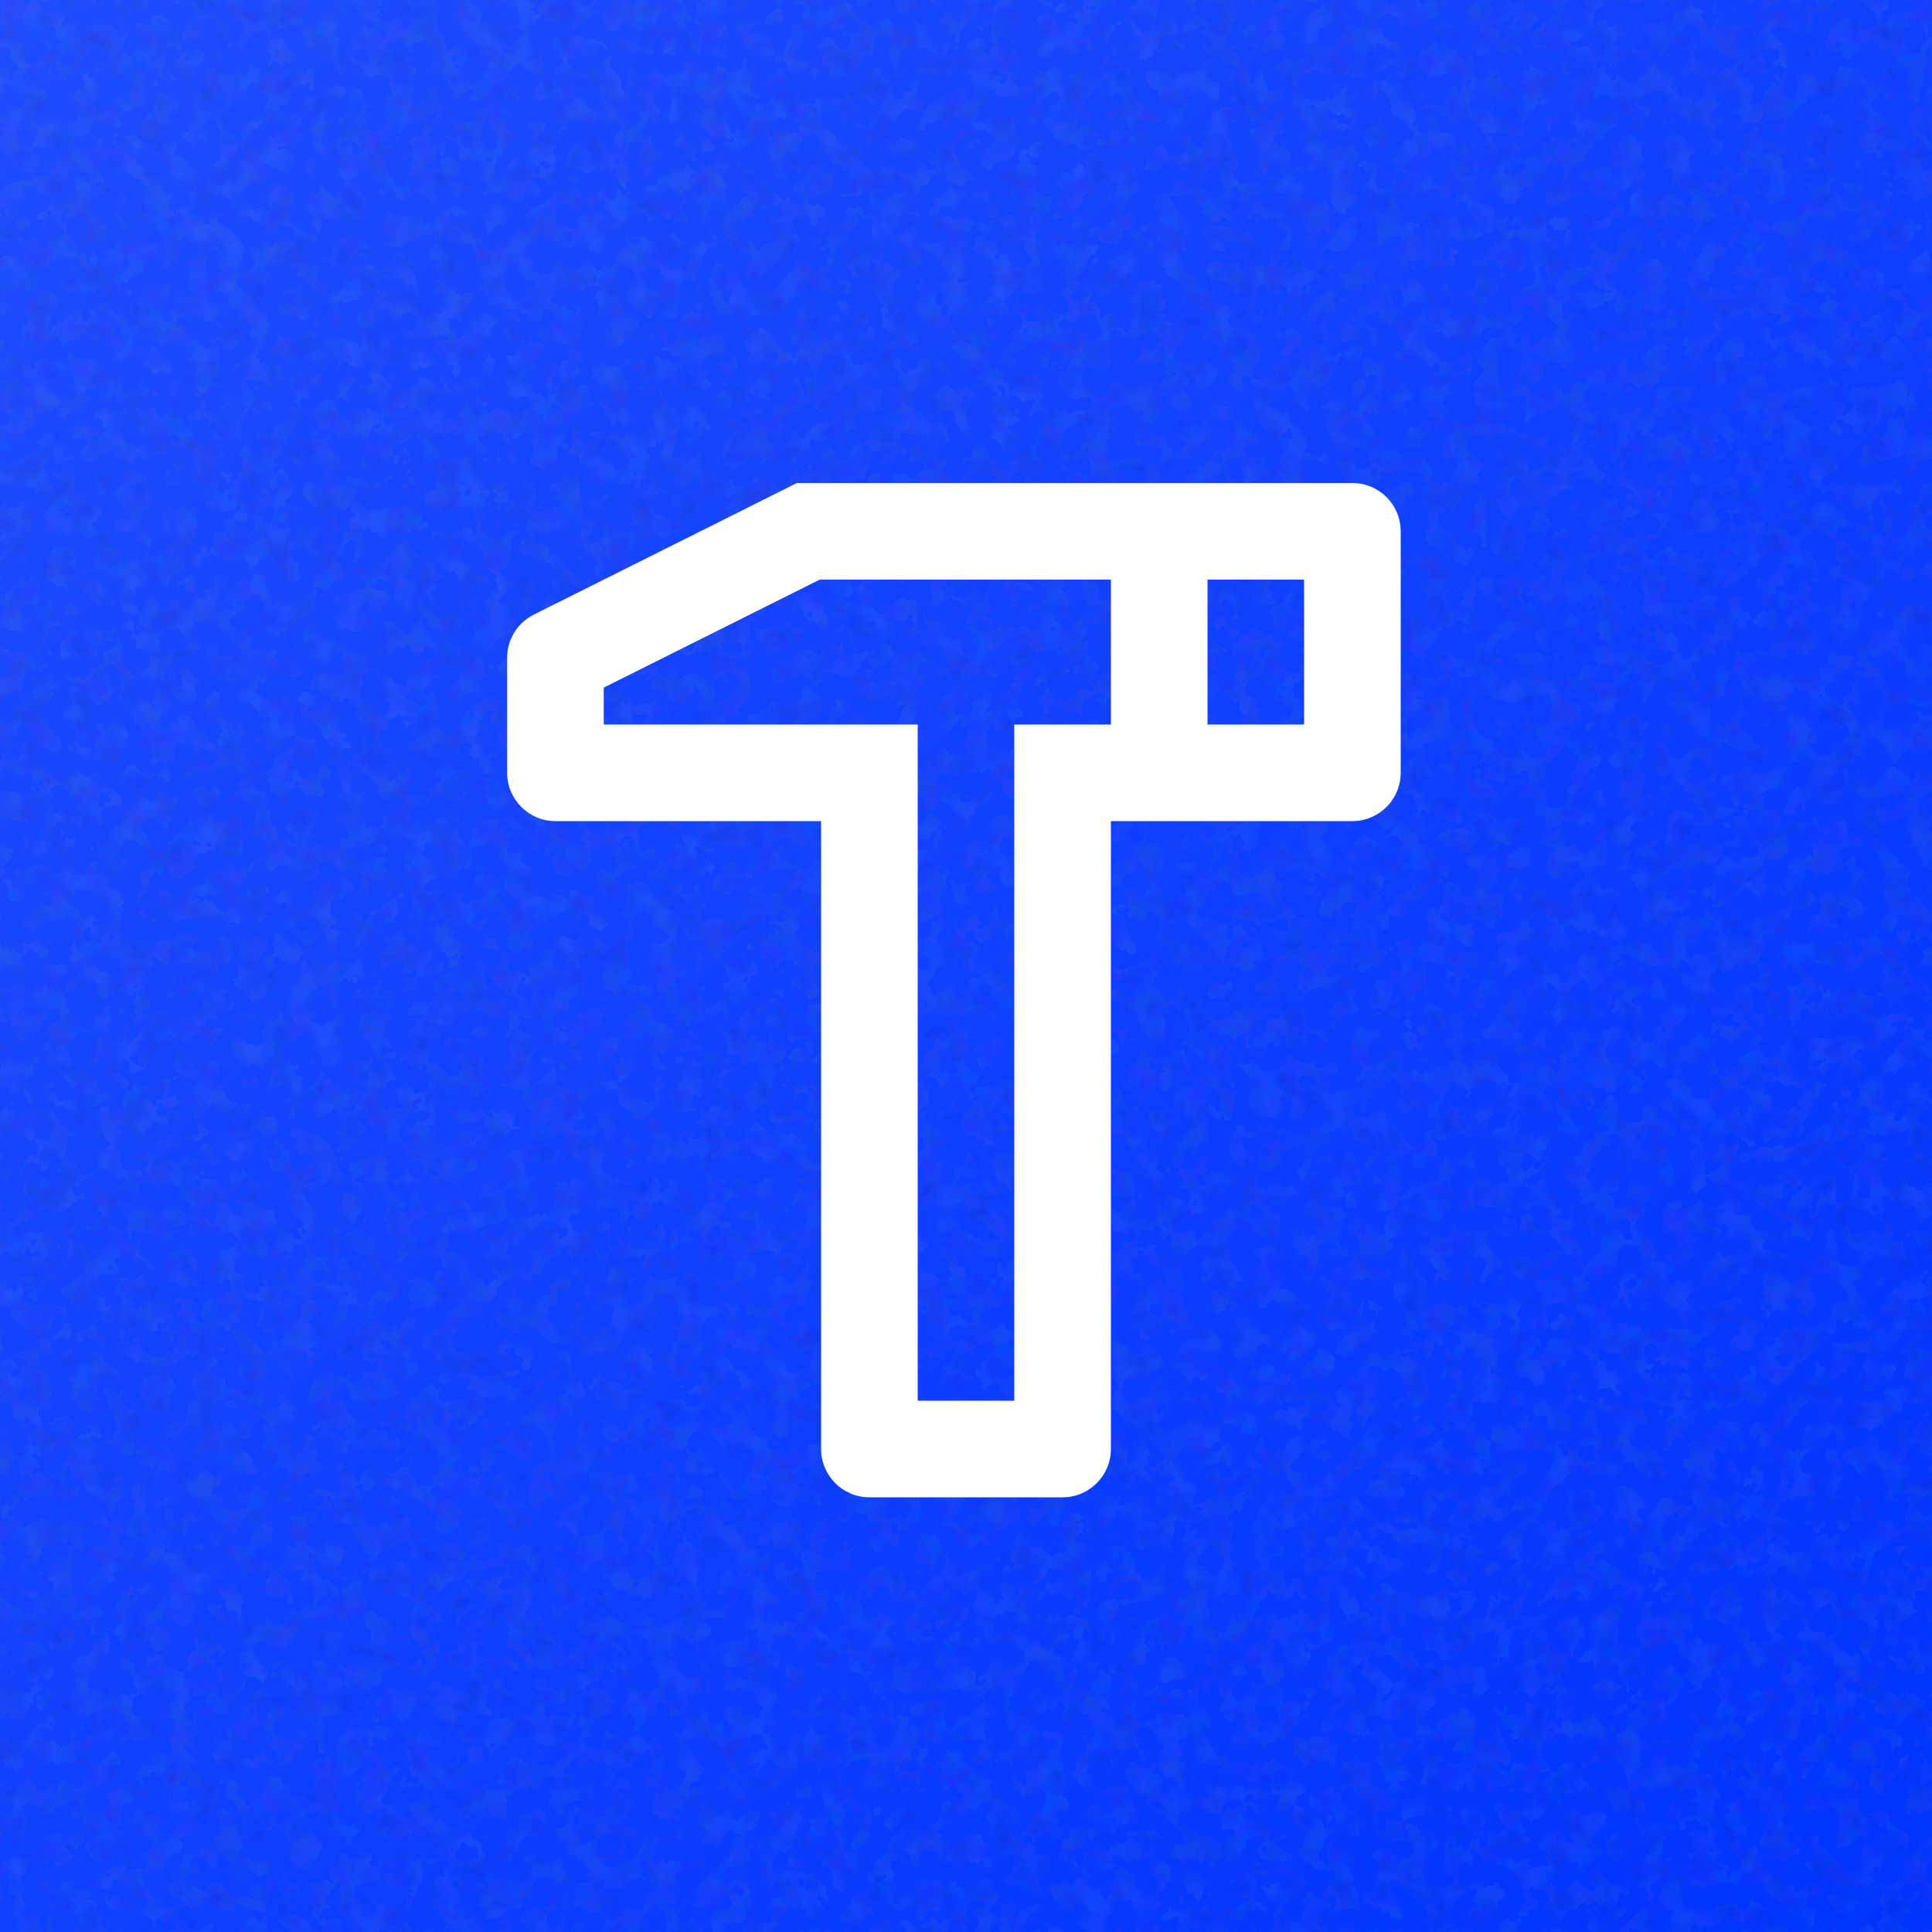
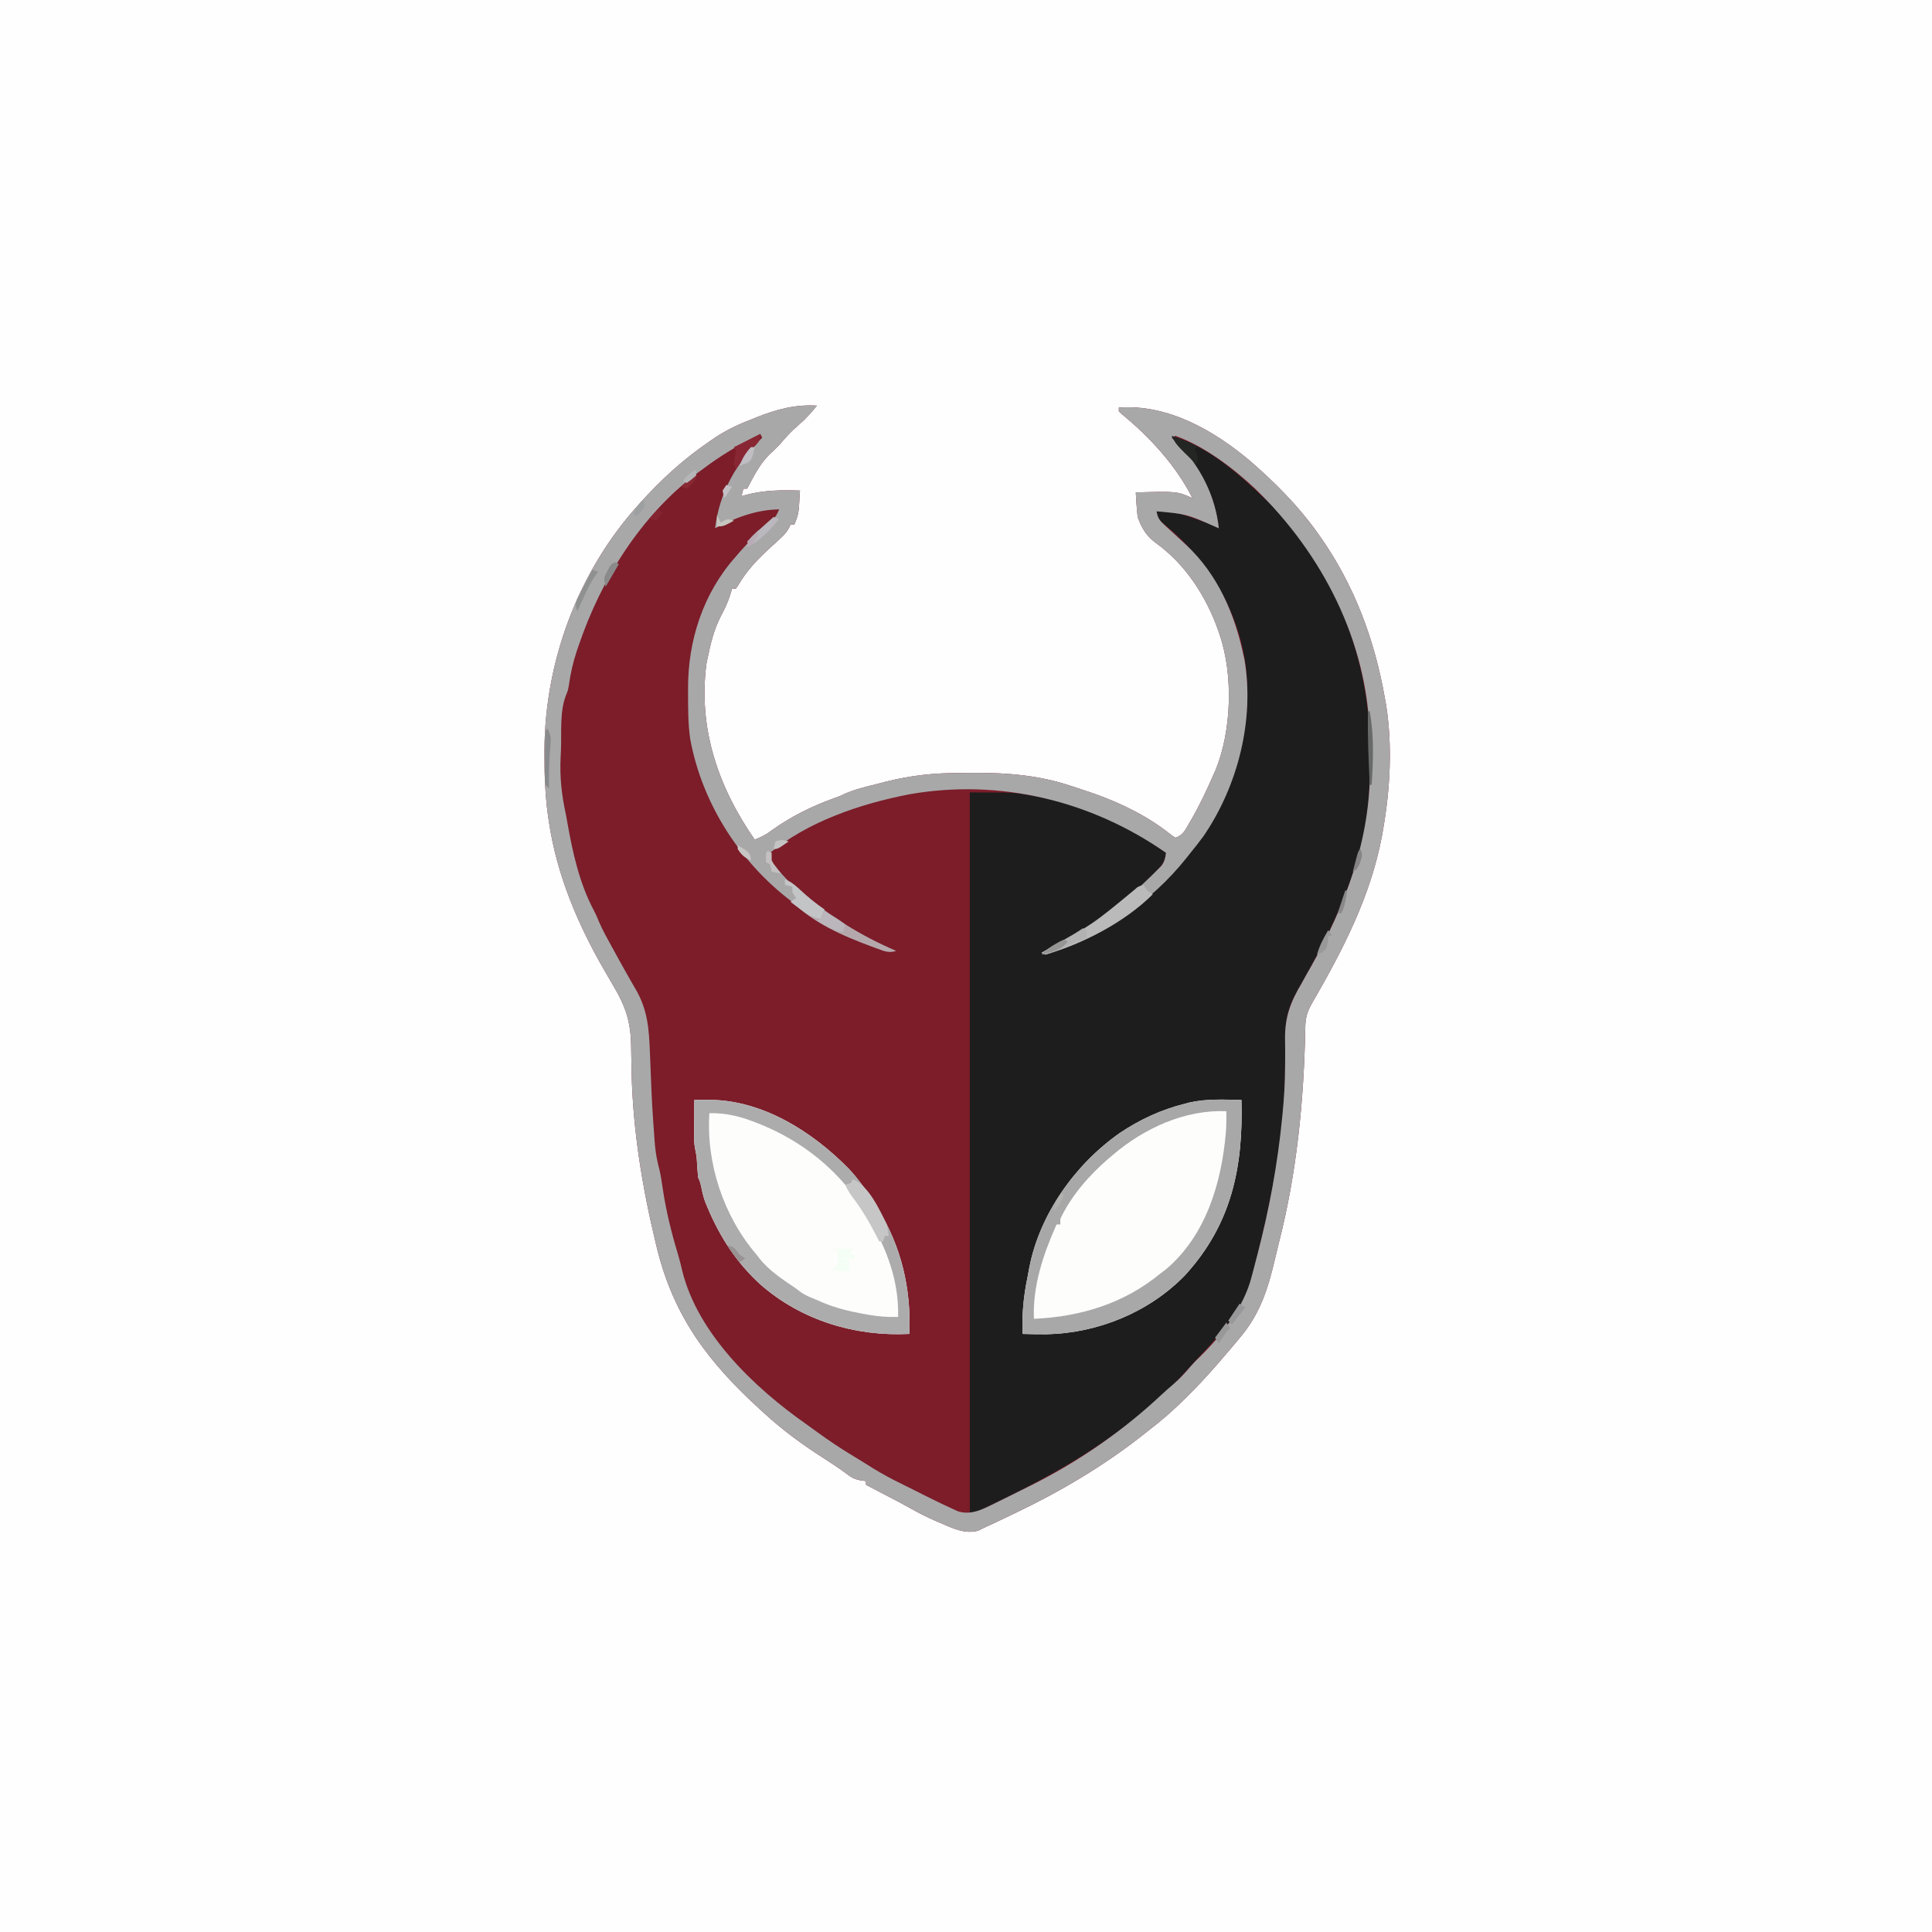
- <svg xmlns="http://www.w3.org/2000/svg" width="40" height="40" viewBox="0 0 40 40" fill="none">
-   <g clip-path="url(#clip0_15255_46435)">
-     <rect width="40" height="40" fill="#0033FF" />
-     <g filter="url(#filter0_n_15255_46435)">
-       <rect width="40" height="40" fill="url(#paint0_linear_15255_46435)" />
-     </g>
-     <path d="M28 10C28.552 10 29 10.448 29 11V16C29 16.552 28.552 17 28 17H23V30C23 30.552 22.552 31 22 31H18C17.448 31 17 30.552 17 30V17H11.5C10.948 17 10.5 16.552 10.5 16V13.618C10.5 13.239 10.714 12.893 11.053 12.724L16.5 10H28ZM23 12H16.972L12.5 14.236V15H19V29H21V15H23V12ZM27 12H25V15H27V12Z" fill="white" />
-   </g>
-   <defs>
-     <filter id="filter0_n_15255_46435" x="0" y="0" width="40" height="40" filterUnits="userSpaceOnUse" color-interpolation-filters="sRGB">
-       <feFlood flood-opacity="0" result="BackgroundImageFix" />
-       <feBlend mode="normal" in="SourceGraphic" in2="BackgroundImageFix" result="shape" />
-       <feTurbulence type="fractalNoise" baseFrequency="2 2" stitchTiles="stitch" numOctaves="3" result="noise" seed="8033" />
-       <feComponentTransfer in="noise" result="coloredNoise1">
-         <feFuncR type="linear" slope="2" intercept="-0.5" />
-         <feFuncG type="linear" slope="2" intercept="-0.5" />
-         <feFuncB type="linear" slope="2" intercept="-0.5" />
-         <feFuncA type="discrete" tableValues="1 1 1 1 1 1 1 1 1 1 1 1 1 1 1 1 1 1 1 1 1 1 1 1 1 1 1 1 1 1 1 1 1 1 1 1 1 1 1 1 1 1 1 1 1 1 1 1 1 1 1 0 0 0 0 0 0 0 0 0 0 0 0 0 0 0 0 0 0 0 0 0 0 0 0 0 0 0 0 0 0 0 0 0 0 0 0 0 0 0 0 0 0 0 0 0 0 0 0 0 " />
-       </feComponentTransfer>
-       <feComposite operator="in" in2="shape" in="coloredNoise1" result="noise1Clipped" />
-       <feComponentTransfer in="noise1Clipped" result="color1">
-         <feFuncA type="table" tableValues="0 0.06" />
-       </feComponentTransfer>
-       <feMerge result="effect1_noise_15255_46435">
-         <feMergeNode in="shape" />
-         <feMergeNode in="color1" />
-       </feMerge>
-     </filter>
-     <linearGradient id="paint0_linear_15255_46435" x1="0" y1="0" x2="40" y2="40" gradientUnits="userSpaceOnUse">
-       <stop stop-color="#1F4CFF" />
-       <stop offset="1" stop-color="#0033FF" />
-     </linearGradient>
-     <clipPath id="clip0_15255_46435">
-       <rect width="40" height="40" fill="white" />
-     </clipPath>
-   </defs>
+ <svg xmlns="http://www.w3.org/2000/svg" version="1.1" width="1024" height="1024">
+   <path d="M0 0 C337.92 0 675.84 0 1024 0 C1024 337.92 1024 675.84 1024 1024 C686.08 1024 348.16 1024 0 1024 C0 686.08 0 348.16 0 0 Z " fill="#FEFEFE" transform="translate(0,0)" />
+   <path d="M0 0 C-3.112 3.812 -6.178 7.257 -9.938 10.438 C-13.392 13.375 -16.31 16.52 -19.223 19.988 C-21.019 22.022 -22.936 23.795 -24.938 25.625 C-30.301 30.852 -33.536 37.441 -37 44 C-37.66 44 -38.32 44 -39 44 C-39.33 45.32 -39.66 46.64 -40 48 C-39.27 47.783 -38.541 47.567 -37.789 47.344 C-28.077 44.754 -18.989 44.697 -9 45 C-9.115 47.063 -9.242 49.125 -9.375 51.188 C-9.445 52.336 -9.514 53.485 -9.586 54.668 C-9.975 57.8 -10.681 60.153 -12 63 C-12.66 63 -13.32 63 -14 63 C-14.253 63.584 -14.506 64.168 -14.766 64.77 C-16.144 67.26 -17.639 68.765 -19.738 70.68 C-20.476 71.362 -21.214 72.044 -21.975 72.746 C-22.746 73.449 -23.518 74.151 -24.312 74.875 C-31.282 81.248 -37.153 87.227 -41.887 95.461 C-42.254 95.969 -42.621 96.477 -43 97 C-43.66 97 -44.32 97 -45 97 C-45.557 98.856 -45.557 98.856 -46.125 100.75 C-47.388 104.598 -49.014 108.002 -50.938 111.562 C-54.637 118.732 -56.368 126.15 -58 134 C-58.193 134.922 -58.387 135.843 -58.586 136.793 C-63.024 171.164 -52.359 202.092 -33 230 C-29.459 228.719 -26.739 227.212 -23.75 224.938 C-13.708 217.769 -2.529 212.224 9.07 208.07 C12.053 207.027 12.053 207.027 15.043 205.59 C20.539 203.206 26.399 201.914 32.188 200.438 C33.343 200.134 34.499 199.83 35.689 199.518 C49.371 195.992 62.038 194.651 76.123 194.684 C78.901 194.687 81.678 194.664 84.455 194.639 C101.211 194.578 117.886 196.016 133.875 201.312 C134.836 201.62 135.796 201.927 136.786 202.243 C139.534 203.135 142.269 204.057 145 205 C145.714 205.246 146.428 205.492 147.163 205.746 C161.627 210.864 176.047 217.984 187.969 227.699 C188.639 228.128 189.309 228.558 190 229 C194.06 227.647 195.137 225.026 197.188 221.5 C197.579 220.836 197.97 220.172 198.374 219.487 C202.762 211.897 206.485 204.026 210 196 C210.423 195.059 210.846 194.118 211.281 193.148 C219.815 172.265 220.692 142.646 213.438 121.375 C213.174 120.599 212.91 119.824 212.638 119.025 C206.318 101.161 195.298 84.034 179.75 72.875 C174.74 69.25 171.988 64.814 170 59 C169.719 56.737 169.513 54.464 169.375 52.188 C169.263 50.445 169.263 50.445 169.148 48.668 C169.099 47.788 169.05 46.907 169 46 C190.814 45.381 190.814 45.381 199 49 C190.336 31.737 176.325 16.566 161.406 4.348 C160.942 3.903 160.478 3.458 160 3 C160 2.34 160 1.68 160 1 C186.207 -0.818 210.459 13.158 229.875 29.562 C242.832 40.841 255.002 53.001 265 67 C265.423 67.59 265.847 68.179 266.283 68.787 C284.627 94.621 295.579 123.93 301 155 C301.228 156.245 301.456 157.49 301.691 158.773 C305.06 180.492 303.832 203.431 300 225 C299.817 226.03 299.635 227.06 299.446 228.122 C293.512 260 278.682 288.572 262.576 316.423 C259.9 321.055 258.882 324.337 258.824 329.668 C258.141 368.08 254.326 406.85 244.735 444.1 C244.029 446.887 243.364 449.68 242.715 452.48 C239.19 467.55 235.029 480.844 225 493 C224.575 493.518 224.151 494.036 223.713 494.57 C220.535 498.432 217.281 502.225 214 506 C213.317 506.797 212.634 507.593 211.93 508.414 C201.006 520.88 189.2 532.952 176 543 C174.716 544.01 173.434 545.022 172.152 546.035 C151.432 562.292 128.752 575.662 105 587 C104.256 587.356 103.513 587.712 102.747 588.079 C93.588 592.455 93.588 592.455 89.717 594.21 C88.297 594.864 86.9 595.57 85.512 596.289 C78.526 598.266 71.874 595.021 65.562 592.25 C64.768 591.915 63.973 591.58 63.154 591.234 C58.393 589.189 53.867 586.89 49.364 584.33 C44.945 581.844 40.433 579.531 35.938 577.188 C34.496 576.434 34.496 576.434 33.025 575.666 C30.684 574.443 28.342 573.221 26 572 C26 571.34 26 570.68 26 570 C25.099 569.894 24.198 569.789 23.27 569.68 C19.902 568.98 18.38 568.183 15.688 566.125 C11.837 563.289 7.924 560.642 3.888 558.083 C-7.45 550.894 -18.083 543.071 -28 534 C-28.479 533.564 -28.959 533.129 -29.453 532.68 C-57.239 507.402 -75.869 483.216 -84.875 446.25 C-85.041 445.568 -85.208 444.886 -85.379 444.184 C-92.474 414.787 -97.541 384.263 -98.223 354.008 C-98.242 353.203 -98.261 352.399 -98.28 351.57 C-98.373 347.536 -98.447 343.504 -98.484 339.469 C-98.653 326.885 -101.27 318.673 -107.688 307.875 C-108.773 306.006 -109.858 304.136 -110.941 302.266 C-111.468 301.361 -111.994 300.457 -112.536 299.525 C-126.638 275.205 -137.79 248.918 -142 221 C-142.178 219.823 -142.355 218.645 -142.538 217.432 C-143.99 206.855 -144.444 196.421 -144.438 185.75 C-144.438 184.879 -144.438 184.008 -144.438 183.111 C-144.292 135.832 -126.79 88.356 -95 53 C-94.219 52.131 -94.219 52.131 -93.422 51.244 C-82.293 38.925 -70.718 28.351 -57 19 C-56.037 18.336 -55.074 17.672 -54.082 16.988 C-47.695 12.739 -41.159 9.724 -34 7 C-32.989 6.588 -32.989 6.588 -31.957 6.168 C-21.443 1.976 -11.378 -0.75 0 0 Z " fill="#7C1D29" transform="translate(433,215)" />
+   <path d="M0 0 C19.073 5.562 34.92 19.597 49 33 C49.757 33.692 50.513 34.384 51.293 35.098 C84.138 66.148 103.498 114.561 104.921 159.146 C105.554 181.974 105.059 204.072 98 226 C97.596 227.27 97.596 227.27 97.184 228.565 C91.127 247.348 83.124 264.53 73.513 281.739 C72.541 283.483 71.583 285.235 70.637 286.994 C69.421 289.228 68.167 291.414 66.877 293.604 C61.496 303.065 59.923 310.794 60.141 321.618 C60.222 325.77 60.162 329.922 60.125 334.074 C60.119 335.33 60.119 335.33 60.112 336.611 C59.883 367.416 54.261 398.161 47 428 C46.543 429.892 46.543 429.892 46.077 431.822 C45.131 435.704 44.132 439.571 43.125 443.438 C42.834 444.615 42.543 445.793 42.243 447.007 C37.551 464.431 24.441 477.547 12.42 490.462 C10.979 492.023 9.556 493.598 8.137 495.18 C3.044 500.843 -2.15 506.111 -8 511 C-9.005 511.887 -10.007 512.777 -11.008 513.668 C-34.917 534.821 -62.891 550.76 -91.5 564.625 C-92.482 565.102 -92.482 565.102 -93.485 565.589 C-95.352 566.494 -97.222 567.393 -99.094 568.289 C-100.184 568.812 -101.274 569.335 -102.396 569.874 C-105 571 -105 571 -107 571 C-107 444.94 -107 318.88 -107 189 C-83.473 189 -83.473 189 -75.5 190.438 C-74.519 190.611 -73.538 190.784 -72.528 190.963 C-46.83 195.879 -24.173 205.76 -3 221 C-3.511 225.245 -4.697 227.209 -7.691 230.223 C-8.463 231.003 -9.235 231.782 -10.03 232.586 C-10.865 233.403 -11.701 234.22 -12.562 235.062 C-13.422 235.909 -14.282 236.756 -15.168 237.629 C-27.177 249.264 -40.387 258.194 -54.745 266.667 C-58.843 269.09 -62.92 271.548 -67 274 C-24.414 257.286 10.217 231.966 29.215 189.215 C40.493 162.959 44.088 130.432 35 103 C34.687 102.042 34.687 102.042 34.367 101.065 C26.786 78.731 12.856 60.273 -5.504 45.57 C-7.236 43.753 -7.613 42.45 -8 40 C-1.09 39.562 4.266 41.077 10.75 43.375 C12.148 43.851 12.148 43.851 13.574 44.336 C17.517 45.694 21.299 47.065 25 49 C22.853 30.93 14.673 16.238 2.16 3.301 C0 1 0 1 0 0 Z " fill="#1E1D1D" transform="translate(621,231)" />
+   <path d="M0 0 C-3.112 3.812 -6.178 7.257 -9.938 10.438 C-13.392 13.375 -16.31 16.52 -19.223 19.988 C-21.019 22.022 -22.936 23.795 -24.938 25.625 C-30.301 30.852 -33.536 37.441 -37 44 C-37.66 44 -38.32 44 -39 44 C-39.33 45.32 -39.66 46.64 -40 48 C-39.27 47.783 -38.541 47.567 -37.789 47.344 C-28.077 44.754 -18.989 44.697 -9 45 C-9.115 47.063 -9.242 49.125 -9.375 51.188 C-9.445 52.336 -9.514 53.485 -9.586 54.668 C-9.975 57.8 -10.681 60.153 -12 63 C-12.66 63 -13.32 63 -14 63 C-14.253 63.584 -14.506 64.168 -14.766 64.77 C-16.144 67.26 -17.639 68.765 -19.738 70.68 C-20.476 71.362 -21.214 72.044 -21.975 72.746 C-22.746 73.449 -23.518 74.151 -24.312 74.875 C-31.282 81.248 -37.153 87.227 -41.887 95.461 C-42.254 95.969 -42.621 96.477 -43 97 C-43.66 97 -44.32 97 -45 97 C-45.557 98.856 -45.557 98.856 -46.125 100.75 C-47.388 104.598 -49.014 108.002 -50.938 111.562 C-54.637 118.732 -56.368 126.15 -58 134 C-58.193 134.922 -58.387 135.843 -58.586 136.793 C-63.024 171.164 -52.359 202.092 -33 230 C-29.459 228.719 -26.739 227.212 -23.75 224.938 C-13.708 217.769 -2.529 212.224 9.07 208.07 C12.053 207.027 12.053 207.027 15.043 205.59 C20.539 203.206 26.399 201.914 32.188 200.438 C33.343 200.134 34.499 199.83 35.689 199.518 C49.371 195.992 62.038 194.651 76.123 194.684 C78.901 194.687 81.678 194.664 84.455 194.639 C101.211 194.578 117.886 196.016 133.875 201.312 C134.836 201.62 135.796 201.927 136.786 202.243 C139.534 203.135 142.269 204.057 145 205 C145.714 205.246 146.428 205.492 147.163 205.746 C161.627 210.864 176.047 217.984 187.969 227.699 C188.639 228.128 189.309 228.558 190 229 C194.06 227.647 195.137 225.026 197.188 221.5 C197.579 220.836 197.97 220.172 198.374 219.487 C202.762 211.897 206.485 204.026 210 196 C210.423 195.059 210.846 194.118 211.281 193.148 C219.815 172.265 220.692 142.646 213.438 121.375 C213.174 120.599 212.91 119.824 212.638 119.025 C206.318 101.161 195.298 84.034 179.75 72.875 C174.74 69.25 171.988 64.814 170 59 C169.719 56.737 169.513 54.464 169.375 52.188 C169.263 50.445 169.263 50.445 169.148 48.668 C169.099 47.788 169.05 46.907 169 46 C190.814 45.381 190.814 45.381 199 49 C190.336 31.737 176.325 16.566 161.406 4.348 C160.942 3.903 160.478 3.458 160 3 C160 2.34 160 1.68 160 1 C186.207 -0.818 210.459 13.158 229.875 29.562 C242.832 40.841 255.002 53.001 265 67 C265.423 67.59 265.847 68.179 266.283 68.787 C284.627 94.621 295.579 123.93 301 155 C301.228 156.245 301.456 157.49 301.691 158.773 C305.06 180.492 303.832 203.431 300 225 C299.817 226.03 299.635 227.06 299.446 228.122 C293.512 260 278.682 288.572 262.576 316.423 C259.9 321.055 258.882 324.337 258.824 329.668 C258.141 368.08 254.326 406.85 244.735 444.1 C244.029 446.887 243.364 449.68 242.715 452.48 C239.19 467.55 235.029 480.844 225 493 C224.575 493.518 224.151 494.036 223.713 494.57 C220.535 498.432 217.281 502.225 214 506 C213.317 506.797 212.634 507.593 211.93 508.414 C201.006 520.88 189.2 532.952 176 543 C174.716 544.01 173.434 545.022 172.152 546.035 C151.432 562.292 128.752 575.662 105 587 C104.256 587.356 103.513 587.712 102.747 588.079 C93.588 592.455 93.588 592.455 89.717 594.21 C88.297 594.864 86.9 595.57 85.512 596.289 C78.526 598.266 71.874 595.021 65.562 592.25 C64.768 591.915 63.973 591.58 63.154 591.234 C58.393 589.189 53.867 586.89 49.364 584.33 C44.945 581.844 40.433 579.531 35.938 577.188 C34.496 576.434 34.496 576.434 33.025 575.666 C30.684 574.443 28.342 573.221 26 572 C26 571.34 26 570.68 26 570 C25.099 569.894 24.198 569.789 23.27 569.68 C19.902 568.98 18.38 568.183 15.688 566.125 C11.837 563.289 7.924 560.642 3.888 558.083 C-7.45 550.894 -18.083 543.071 -28 534 C-28.479 533.564 -28.959 533.129 -29.453 532.68 C-57.239 507.402 -75.869 483.216 -84.875 446.25 C-85.041 445.568 -85.208 444.886 -85.379 444.184 C-92.474 414.787 -97.541 384.263 -98.223 354.008 C-98.242 353.203 -98.261 352.399 -98.28 351.57 C-98.373 347.536 -98.447 343.504 -98.484 339.469 C-98.653 326.885 -101.27 318.673 -107.688 307.875 C-108.773 306.006 -109.858 304.136 -110.941 302.266 C-111.468 301.361 -111.994 300.457 -112.536 299.525 C-126.638 275.205 -137.79 248.918 -142 221 C-142.178 219.823 -142.355 218.645 -142.538 217.432 C-143.99 206.855 -144.444 196.421 -144.438 185.75 C-144.438 184.879 -144.438 184.008 -144.438 183.111 C-144.292 135.832 -126.79 88.356 -95 53 C-94.219 52.131 -94.219 52.131 -93.422 51.244 C-82.293 38.925 -70.718 28.351 -57 19 C-56.037 18.336 -55.074 17.672 -54.082 16.988 C-47.695 12.739 -41.159 9.724 -34 7 C-32.989 6.588 -32.989 6.588 -31.957 6.168 C-21.443 1.976 -11.378 -0.75 0 0 Z M-30 15 C-41.042 20.535 -51.173 26.516 -61 34 C-61.811 34.587 -62.622 35.173 -63.457 35.777 C-93.42 58.288 -114.389 92.075 -126.312 127.188 C-126.65 128.173 -126.988 129.158 -127.336 130.174 C-129.313 136.181 -130.644 142.034 -131.497 148.302 C-132 151 -132 151 -133.02 153.517 C-136.38 162.027 -135.334 173.003 -135.667 182.125 C-135.722 183.535 -135.784 184.944 -135.854 186.353 C-136.379 197.028 -135.296 206.578 -133 217 C-132.72 218.51 -132.448 220.021 -132.191 221.535 C-129.384 237.282 -125.806 253.349 -118.246 267.551 C-117 270 -117 270 -115.699 273.141 C-113.608 278.088 -110.967 282.739 -108.375 287.438 C-107.581 288.887 -107.581 288.887 -106.772 290.366 C-104.319 294.834 -101.847 299.29 -99.316 303.715 C-98.912 304.424 -98.507 305.133 -98.09 305.864 C-97.351 307.154 -96.606 308.441 -95.855 309.724 C-89.674 320.489 -89.002 330.634 -88.535 342.828 C-88.458 344.689 -88.38 346.55 -88.303 348.411 C-88.264 349.367 -88.225 350.322 -88.184 351.306 C-87.408 370.797 -87.408 370.797 -86 390.25 C-85.929 391.061 -85.858 391.872 -85.785 392.708 C-85.371 396.878 -84.6 400.773 -83.518 404.833 C-82.702 408.246 -82.23 411.703 -81.707 415.171 C-79.908 427.049 -77.152 438.329 -73.649 449.806 C-72.786 452.722 -72.071 455.665 -71.375 458.625 C-63.185 491.855 -33.208 520.504 -5.888 539.672 C-4.007 540.995 -2.154 542.349 -0.305 543.715 C6.202 548.491 12.862 552.898 19.781 557.062 C23.069 559.042 26.314 561.083 29.562 563.125 C34.521 566.173 39.542 568.899 44.777 571.438 C47.138 572.582 49.48 573.746 51.816 574.938 C55.859 576.997 59.92 579.016 64 581 C64.649 581.316 65.298 581.632 65.966 581.958 C67.822 582.848 69.689 583.71 71.562 584.562 C72.636 585.059 73.71 585.555 74.816 586.066 C80.872 587.842 85.899 585.865 91.395 583.191 C91.979 582.91 92.564 582.628 93.166 582.337 C95.054 581.423 96.933 580.494 98.812 579.562 C100.129 578.916 101.446 578.269 102.763 577.622 C106.52 575.769 110.262 573.889 114 572 C115.324 571.332 115.324 571.332 116.674 570.65 C140.336 558.528 162.951 542.674 182.316 524.496 C184.603 522.369 186.93 520.329 189.312 518.312 C192.635 515.436 195.465 512.297 198.301 508.945 C199.875 507.144 201.513 505.517 203.25 503.875 C214.804 492.503 226.212 477.725 230.305 461.98 C230.509 461.213 230.714 460.445 230.924 459.654 C231.583 457.167 232.23 454.678 232.875 452.188 C233.097 451.338 233.319 450.489 233.547 449.613 C239.769 425.749 244.152 402.006 246.562 377.438 C246.63 376.773 246.697 376.109 246.766 375.425 C247.608 366.952 248.095 358.551 248.133 350.035 C248.14 349.198 248.147 348.362 248.154 347.5 C248.185 343.428 248.176 339.365 248.094 335.295 C248.028 323.746 251.147 315.848 257 306 C257.863 304.437 258.724 302.874 259.582 301.309 C260.324 300.018 261.068 298.727 261.812 297.438 C280.215 264.647 293.287 230.009 293.125 192.062 C293.12 190.874 293.115 189.685 293.11 188.461 C293.087 184.973 293.048 181.487 293 178 C292.981 176.625 292.981 176.625 292.962 175.223 C292.006 125.209 267.828 78.418 232.309 44.062 C220.648 33.09 205.177 21.374 190 16 C189.34 16.33 188.68 16.66 188 17 C188.969 17.887 189.939 18.774 190.938 19.688 C203.115 31.939 211.194 47.841 213 65 C212.285 64.685 211.569 64.371 210.832 64.047 C195.948 57.475 195.948 57.475 180 56 C180.568 59.619 181.844 61.146 184.535 63.574 C185.258 64.237 185.981 64.9 186.727 65.582 C187.883 66.624 187.883 66.624 189.062 67.688 C190.629 69.136 192.192 70.586 193.754 72.039 C194.87 73.076 194.87 73.076 196.008 74.134 C212.369 89.463 221.416 110.386 226 132 C226.176 132.764 226.352 133.528 226.533 134.315 C232.121 166.421 222.995 201.926 204.676 228.469 C202.524 231.382 200.297 234.2 198 237 C197.259 237.942 196.518 238.885 195.754 239.855 C177.409 262.906 150.755 281.481 122 289 C122.981 288.466 123.962 287.933 124.973 287.383 C143.811 277.029 160.945 265.214 176.312 250.125 C177.061 249.399 177.809 248.673 178.58 247.926 C179.271 247.231 179.963 246.536 180.676 245.82 C181.294 245.204 181.912 244.588 182.548 243.954 C184.259 241.651 184.636 239.818 185 237 C145.359 209.361 96.891 197.528 48.828 206.02 C22.76 211.112 -5.4 220.566 -26 238 C-23.827 242.756 -20.524 246.192 -17 250 C-16.008 251.073 -16.008 251.073 -14.996 252.168 C0.199 267.978 19.511 279.328 39 289 C21.824 283.325 5.822 276.475 -9 266 C-9.827 265.416 -9.827 265.416 -10.671 264.821 C-39.531 244.162 -60.801 211.71 -67.178 176.615 C-68.361 168.506 -68.292 160.302 -68.312 152.125 C-68.316 151.411 -68.32 150.698 -68.324 149.963 C-68.392 124.383 -60.261 99.272 -43 80 C-42.326 79.207 -41.652 78.414 -40.957 77.598 C-36.085 71.98 -30.823 66.934 -25.253 62.022 C-21.892 59.03 -21.892 59.03 -20 55 C-31.969 55.052 -43.499 59.494 -54 65 C-51.594 45.927 -42.916 30.374 -29 17 C-29.495 16.01 -29.495 16.01 -30 15 Z " fill="#A8A8A9" transform="translate(433,215)" />
+   <path d="M0 0 C0.962 35.542 -5.137 65.833 -30 93 C-49.054 112.548 -76.017 123.567 -103.223 124.184 C-107.485 124.215 -111.74 124.137 -116 124 C-116.408 113.624 -115.514 104.109 -113.401 93.959 C-113.044 92.213 -112.726 90.458 -112.414 88.703 C-106.864 60.306 -87.999 33.988 -64.496 17.521 C-53.867 10.386 -42.438 5.089 -30 2 C-29.148 1.776 -28.296 1.551 -27.418 1.32 C-18.424 -0.697 -9.159 -0.171 0 0 Z " fill="#FDFDFC" transform="translate(658,583)" />
+   <path d="M0 0 C1.885 -0.015 3.771 -0.026 5.656 -0.035 C7.231 -0.045 7.231 -0.045 8.838 -0.055 C36.729 0.43 62.423 16.845 81.444 36.02 C86.73 41.549 90.937 47.524 95 54 C95.602 54.918 96.204 55.836 96.824 56.781 C109.725 77.422 114.971 99.908 114 124 C85.267 125.482 56.702 116.851 34.952 97.724 C22.306 86.14 13.665 72.801 7 57 C6.647 56.167 6.294 55.335 5.93 54.477 C5.033 52.088 4.442 49.81 3.938 47.312 C3.462 44.976 3.068 43.136 2 41 C1.794 38.878 1.634 36.752 1.5 34.625 C1.29 30.343 1.29 30.343 0.489 26.155 C-0.112 23.506 -0.112 21.075 -0.098 18.359 C-0.094 17.289 -0.091 16.22 -0.088 15.117 C-0.08 14.006 -0.071 12.895 -0.062 11.75 C-0.058 10.623 -0.053 9.497 -0.049 8.336 C-0.037 5.557 -0.021 2.779 0 0 Z " fill="#FDFDFC" transform="translate(368,583)" />
+   <path d="M0 0 C0.962 35.542 -5.137 65.833 -30 93 C-49.054 112.548 -76.017 123.567 -103.223 124.184 C-107.485 124.215 -111.74 124.137 -116 124 C-116.408 113.624 -115.514 104.109 -113.401 93.959 C-113.044 92.213 -112.726 90.458 -112.414 88.703 C-106.864 60.306 -87.999 33.988 -64.496 17.521 C-53.867 10.386 -42.438 5.089 -30 2 C-29.148 1.776 -28.296 1.551 -27.418 1.32 C-18.424 -0.697 -9.159 -0.171 0 0 Z M-68 29 C-68.947 29.802 -69.895 30.604 -70.871 31.43 C-80.951 40.188 -90.229 50.849 -96 63 C-96 63.99 -96 64.98 -96 66 C-96.66 66 -97.32 66 -98 66 C-105.073 81.855 -110.698 98.481 -110 116 C-85.283 114.911 -62.242 107.902 -43 92 C-42.01 91.257 -41.02 90.515 -40 89.75 C-18.835 71.809 -10.597 44.003 -8.297 17.496 C-8.006 13.651 -7.938 9.855 -8 6 C-29.878 4.982 -51.634 15.066 -68 29 Z " fill="#A8A8A9" transform="translate(658,583)" />
+   <path d="M0 0 C1.885 -0.015 3.771 -0.026 5.656 -0.035 C7.231 -0.045 7.231 -0.045 8.838 -0.055 C36.729 0.43 62.423 16.845 81.444 36.02 C86.73 41.549 90.937 47.524 95 54 C95.602 54.918 96.204 55.836 96.824 56.781 C109.725 77.422 114.971 99.908 114 124 C85.267 125.482 56.702 116.851 34.952 97.724 C22.306 86.14 13.665 72.801 7 57 C6.647 56.167 6.294 55.335 5.93 54.477 C5.033 52.088 4.442 49.81 3.938 47.312 C3.462 44.976 3.068 43.136 2 41 C1.794 38.878 1.634 36.752 1.5 34.625 C1.29 30.343 1.29 30.343 0.489 26.155 C-0.112 23.506 -0.112 21.075 -0.098 18.359 C-0.094 17.289 -0.091 16.22 -0.088 15.117 C-0.08 14.006 -0.071 12.895 -0.062 11.75 C-0.058 10.623 -0.053 9.497 -0.049 8.336 C-0.037 5.557 -0.021 2.779 0 0 Z M8 7 C6.185 33.723 15.636 61.812 33 82 C33.777 83.011 33.777 83.011 34.57 84.043 C39.917 90.773 46.982 95.188 54 100 C54.74 100.563 55.48 101.127 56.242 101.707 C58.297 103.219 60.442 104.177 62.805 105.121 C64.409 105.763 65.995 106.449 67.57 107.16 C74.702 110.204 81.701 111.921 89.312 113.312 C90.243 113.484 91.174 113.655 92.133 113.832 C97.502 114.754 102.554 115.172 108 115 C108.446 99.439 104.052 84.735 97 71 C96.669 70.34 96.337 69.681 95.996 69.001 C81.162 39.82 57.136 19.811 26.138 9.653 C20.092 7.807 14.306 6.9 8 7 Z " fill="#ADACAD" transform="translate(368,583)" />
+   <path d="M0 0 C0.66 0.99 1.32 1.98 2 3 C2.99 3.66 3.98 4.32 5 5 C-9.86 19.759 -31.934 31.248 -52 37 C-52.66 36.67 -53.32 36.34 -54 36 C-53.503 35.719 -53.006 35.438 -52.494 35.149 C-26.824 20.902 -26.824 20.902 -4.297 2.246 C-3 1 -3 1 0 0 Z " fill="#BABABA" transform="translate(606,469)" />
+   <path d="M0 0 C3.326 1.454 5.523 3.299 8.125 5.812 C23.084 19.455 40.443 30.021 59 38 C54.926 39.358 52.24 37.979 48.375 36.562 C47.248 36.154 47.248 36.154 46.098 35.738 C30.776 30.049 14.393 23.047 3 11 C3.99 10.67 4.98 10.34 6 10 C5.34 9.01 4.68 8.02 4 7 C4 6.01 4 5.02 4 4 C2.68 3.67 1.36 3.34 0 3 C0 2.01 0 1.02 0 0 Z " fill="#B5A8AD" transform="translate(416,466)" />
+   <path d="M0 0 C8.436 3.419 14.218 16.18 18 24 C18.695 27.359 18.695 27.359 19 30 C18.34 30 17.68 30 17 30 C16.67 30.99 16.34 31.98 16 33 C15.34 33 14.68 33 14 33 C13.515 32.045 13.031 31.09 12.531 30.105 C8.725 22.724 4.755 15.871 -0.336 9.27 C-1.828 7.234 -2.957 5.291 -4 3 C-3.01 2.67 -2.02 2.34 -1 2 C-0.67 1.34 -0.34 0.68 0 0 Z " fill="#C7C6C6" transform="translate(452,625)" />
+   <path d="M0 0 C3.561 1.531 5.995 3.673 8.812 6.312 C12.708 9.89 16.618 13.047 21 16 C20.01 18.475 20.01 18.475 19 21 C14.443 20.475 11.807 18.685 8.188 15.938 C7.212 15.204 6.236 14.471 5.23 13.715 C4.494 13.149 3.758 12.583 3 12 C3.99 11.34 4.98 10.68 6 10 C5.34 9.01 4.68 8.02 4 7 C4 6.01 4 5.02 4 4 C2.68 3.67 1.36 3.34 0 3 C0 2.01 0 1.02 0 0 Z " fill="#C3C4C6" transform="translate(416,466)" />
+   <path d="M0 0 C0 4.052 -1.493 4.918 -4.25 7.812 C-7.578 11.392 -10.473 14.825 -13 19 C-14.068 15.797 -14.163 14.726 -13.438 11.5 C-12.747 9.011 -12.747 9.011 -14 7 C-9.38 4.69 -4.76 2.38 0 0 Z " fill="#892634" transform="translate(403,230)" />
+   <path d="M0 0 C4.29 0 8.58 0 13 0 C12.01 0.495 12.01 0.495 11 1 C11 1.66 11 2.32 11 3 C11.66 3 12.32 3 13 3 C13 3.66 13 4.32 13 5 C10.69 5 8.38 5 6 5 C7.32 5.33 8.64 5.66 10 6 C10 7.65 10 9.3 10 11 C6.931 12.534 4.299 11.55 1 11 C1.495 10.649 1.99 10.299 2.5 9.938 C4.731 7.056 4.2 4.53 4 1 C2.68 0.67 1.36 0.34 0 0 Z " fill="#F4FEF5" transform="translate(440,662)" />
+   <path d="M0 0 C3.857 2.151 7.543 4.235 11 7 C10.67 8.32 10.34 9.64 10 11 C6.24 10.419 3.47 9.348 0.188 7.438 C-0.603 6.982 -1.393 6.527 -2.207 6.059 C-2.799 5.709 -3.39 5.36 -4 5 C-3.34 4.67 -2.68 4.34 -2 4 C-0.866 1.983 -0.866 1.983 0 0 Z " fill="#BAB6BB" transform="translate(437,483)" />
+   <path d="M0 0 C0.66 0.33 1.32 0.66 2 1 C2 2.32 2 3.64 2 5 C-1.62 6.533 -5.247 8.05 -8.875 9.562 C-9.908 10 -10.94 10.438 -12.004 10.889 C-12.99 11.298 -13.976 11.707 -14.992 12.129 C-15.903 12.511 -16.815 12.893 -17.753 13.287 C-20 14 -20 14 -22 13 C-21.44 12.677 -20.88 12.355 -20.303 12.022 C-17.764 10.557 -15.226 9.091 -12.688 7.625 C-11.806 7.117 -10.925 6.609 -10.018 6.086 C-9.17 5.596 -8.322 5.106 -7.449 4.602 C-6.669 4.151 -5.889 3.701 -5.085 3.237 C-3.357 2.212 -1.672 1.114 0 0 Z " fill="#B2B2B2" transform="translate(574,492)" />
+   <path d="M0 0 C4.972 1.492 9.418 3.605 14 6 C13.01 6.495 13.01 6.495 12 7 C12.351 7.577 12.701 8.155 13.062 8.75 C14.149 11.358 13.931 12.394 13 15 C2.324 4.647 2.324 4.647 0 0 Z " fill="#242624" transform="translate(621,231)" />
+   <path d="M0 0 C0.99 0.33 1.98 0.66 3 1 C-1.728 6.941 -7.116 12.558 -14 16 C-13.427 12.716 -12.534 11.195 -10.059 8.984 C-9.475 8.456 -8.892 7.927 -8.291 7.383 C-7.679 6.844 -7.068 6.305 -6.438 5.75 C-5.822 5.196 -5.206 4.641 -4.572 4.07 C-3.055 2.706 -1.528 1.352 0 0 Z " fill="#BAB7BE" transform="translate(410,274)" />
+   <path d="M0 0 C2.3 3.599 2.055 6.197 1.625 10.375 C0.978 17.62 0.901 24.729 1 32 C-1 30 -1 30 -1.243 27.234 C-1.239 26.085 -1.235 24.935 -1.23 23.75 C-1.229 22.502 -1.227 21.254 -1.225 19.969 C-1.212 18.659 -1.2 17.349 -1.188 16 C-1.187 14.69 -1.186 13.381 -1.186 12.031 C-1.14 2.28 -1.14 2.28 0 0 Z " fill="#898A8B" transform="translate(290,386)" />
+   <path d="M0 0 C0.33 0 0.66 0 1 0 C3.307 13.136 2.882 25.735 2 39 C1.67 39 1.34 39 1 39 C0.357 25.991 -0.17 13.026 0 0 Z " fill="#686969" transform="translate(725,377)" />
+   <path d="M0 0 C0.99 0.33 1.98 0.66 3 1 C2.417 1.828 1.835 2.655 1.234 3.508 C-1.174 7.12 -2.967 10.926 -4.75 14.875 C-5.224 15.908 -5.224 15.908 -5.707 16.961 C-6.476 18.639 -7.239 20.319 -8 22 C-8.862 19.583 -9.121 18.359 -8.287 15.894 C-7.905 15.16 -7.523 14.427 -7.129 13.672 C-6.72 12.873 -6.31 12.073 -5.889 11.25 C-5.232 10.012 -5.232 10.012 -4.562 8.75 C-4.129 7.91 -3.695 7.069 -3.248 6.203 C-2.176 4.13 -1.093 2.063 0 0 Z " fill="#8F9190" transform="translate(314,302)" />
+   <path d="M0 0 C0.99 0.66 1.98 1.32 3 2 C0.69 4.97 -1.62 7.94 -4 11 C-4.66 10.34 -5.32 9.68 -6 9 C-4.02 6.03 -2.04 3.06 0 0 Z " fill="#989799" transform="translate(657,691)" />
+   <path d="M0 0 C0.66 0.33 1.32 0.66 2 1 C-1.608 5.756 -6.474 6.608 -12 8 C-9.723 5.51 -7.377 3.896 -4.438 2.25 C-3.652 1.801 -2.867 1.353 -2.059 0.891 C-1.379 0.597 -0.7 0.303 0 0 Z " fill="#969695" transform="translate(564,498)" />
+   <path d="M0 0 C0.66 0.33 1.32 0.66 2 1 C-0.31 4.96 -2.62 8.92 -5 13 C-6.055 8.778 -6.076 8.37 -4.188 4.812 C-3.83 4.118 -3.473 3.423 -3.105 2.707 C-2 1 -2 1 0 0 Z " fill="#8B8A8B" transform="translate(326,298)" />
+   <path d="M0 0 C0.66 0 1.32 0 2 0 C0.525 6.639 0.525 6.639 -2 8.375 C-2.66 8.581 -3.32 8.787 -4 9 C-4.99 9.495 -4.99 9.495 -6 10 C-4.633 6.013 -2.848 3.115 0 0 Z " fill="#C0BDC3" transform="translate(398,237)" />
+   <path d="M0 0 C0.66 0.99 1.32 1.98 2 3 C1.34 3 0.68 3 0 3 C-0.062 4.093 -0.124 5.186 -0.188 6.312 C-1 10 -1 10 -3.562 11.938 C-4.367 12.288 -5.171 12.639 -6 13 C-4.587 8.173 -2.57 4.284 0 0 Z " fill="#999898" transform="translate(704,493)" />
+   <path d="M0 0 C0.66 0.33 1.32 0.66 2 1 C2 2.32 2 3.64 2 5 C3.059 6.964 3.059 6.964 4.5 8.75 C4.964 9.364 5.428 9.977 5.906 10.609 C6.267 11.068 6.628 11.527 7 12 C5.35 11.67 3.7 11.34 2 11 C1.876 10.361 1.752 9.721 1.625 9.062 C1.419 8.382 1.212 7.701 1 7 C0.34 6.67 -0.32 6.34 -1 6 C-1.043 4.334 -1.041 2.666 -1 1 C-0.67 0.67 -0.34 0.34 0 0 Z " fill="#C4C0C1" transform="translate(407,451)" />
+   <path d="M0 0 C0.66 0.99 1.32 1.98 2 3 C1.34 3.66 0.68 4.32 0 5 C-1.352 6.988 -2.687 8.987 -4 11 C-4.66 10.01 -5.32 9.02 -6 8 C-4.02 5.36 -2.04 2.72 0 0 Z " fill="#999899" transform="translate(650,701)" />
+   <path d="M0 0 C1.399 3.179 0.893 4.301 -0.312 7.688 C-2 11 -2 11 -4 12 C-3.525 10.186 -3.045 8.374 -2.562 6.562 C-2.296 5.553 -2.029 4.544 -1.754 3.504 C-1 1 -1 1 0 0 Z " fill="#868484" transform="translate(721,450)" />
+   <path d="M0 0 C3.473 1.158 3.918 2.138 6 5 C6.99 5.66 7.98 6.32 9 7 C8.01 7.66 7.02 8.32 6 9 C4.997 7.69 3.998 6.377 3 5.062 C2.443 4.332 1.886 3.601 1.312 2.848 C0 1 0 1 0 0 Z " fill="#999292" transform="translate(386,660)" />
+   <path d="M0 0 C0.33 0 0.66 0 1 0 C0.492 4.318 -0.197 8.033 -2 12 C-2.66 12 -3.32 12 -4 12 C-2.667 8 -1.333 4 0 0 Z " fill="#8A8989" transform="translate(713,472)" />
+   <path d="M0 0 C0.66 1.32 1.32 2.64 2 4 C2.598 3.649 3.196 3.299 3.812 2.938 C6 2 6 2 9 3 C3.375 6 3.375 6 0 6 C0 4.02 0 2.04 0 0 Z " fill="#C7C5BF" transform="translate(380,273)" />
+   <path d="M0 0 C0.33 0.99 0.66 1.98 1 3 C-0.812 5.688 -0.812 5.688 -3 8 C-3.66 8 -4.32 8 -5 8 C-4.458 4.204 -2.799 2.528 0 0 Z " fill="#9CA0A1" transform="translate(341,265)" />
+   <path d="M0 0 C0 3 0 3 -2.5 5.688 C-3.325 6.451 -4.15 7.214 -5 8 C-5.99 7.67 -6.98 7.34 -8 7 C-5.36 4.69 -2.72 2.38 0 0 Z " fill="#872833" transform="translate(369,251)" />
+   <path d="M0 0 C5.785 3.446 5.785 3.446 6.875 6.25 C6.937 7.116 6.937 7.116 7 8 C3.644 6.611 1.927 5.083 0 2 C0 1.34 0 0.68 0 0 Z " fill="#C8C6C5" transform="translate(391,448)" />
+   <path d="M0 0 C0 4.39 -2.128 5.769 -5 9 C-5.33 8.01 -5.66 7.02 -6 6 C-4.02 4.02 -2.04 2.04 0 0 Z " fill="#B9ABB5" transform="translate(402,281)" />
+   <path d="M0 0 C0.66 0.66 1.32 1.32 2 2 C1.01 3.32 0.02 4.64 -1 6 C-2.32 5.67 -3.64 5.34 -5 5 C-3.35 3.35 -1.7 1.7 0 0 Z " fill="#842430" transform="translate(349,270)" />
+   <path d="M0 0 C-5.75 4 -5.75 4 -8 4 C-7.67 2.68 -7.34 1.36 -7 0 C-3.99 -0.934 -3.133 -1.044 0 0 Z " fill="#C4C3C4" transform="translate(418,446)" />
+   <path d="M0 0 C0.66 0 1.32 0 2 0 C0.688 3.937 -0.919 6.227 -4 9 C-2.941 5.597 -1.991 2.986 0 0 Z " fill="#B2B2B1" transform="translate(562,633)" />
+   <path d="M0 0 C0.99 0.33 1.98 0.66 3 1 C1.02 3.97 1.02 3.97 -1 7 C-1.625 5.188 -1.625 5.188 -2 3 C-1.34 2.01 -0.68 1.02 0 0 Z " fill="#C4BFC5" transform="translate(385,257)" />
+   <path d="M0 0 C0 0.99 0 1.98 0 3 C-2.5 5.188 -2.5 5.188 -5 7 C-5.66 6.67 -6.32 6.34 -7 6 C-4.986 2.979 -3.367 1.393 0 0 Z " fill="#B5B6B7" transform="translate(369,249)" />
</svg>
